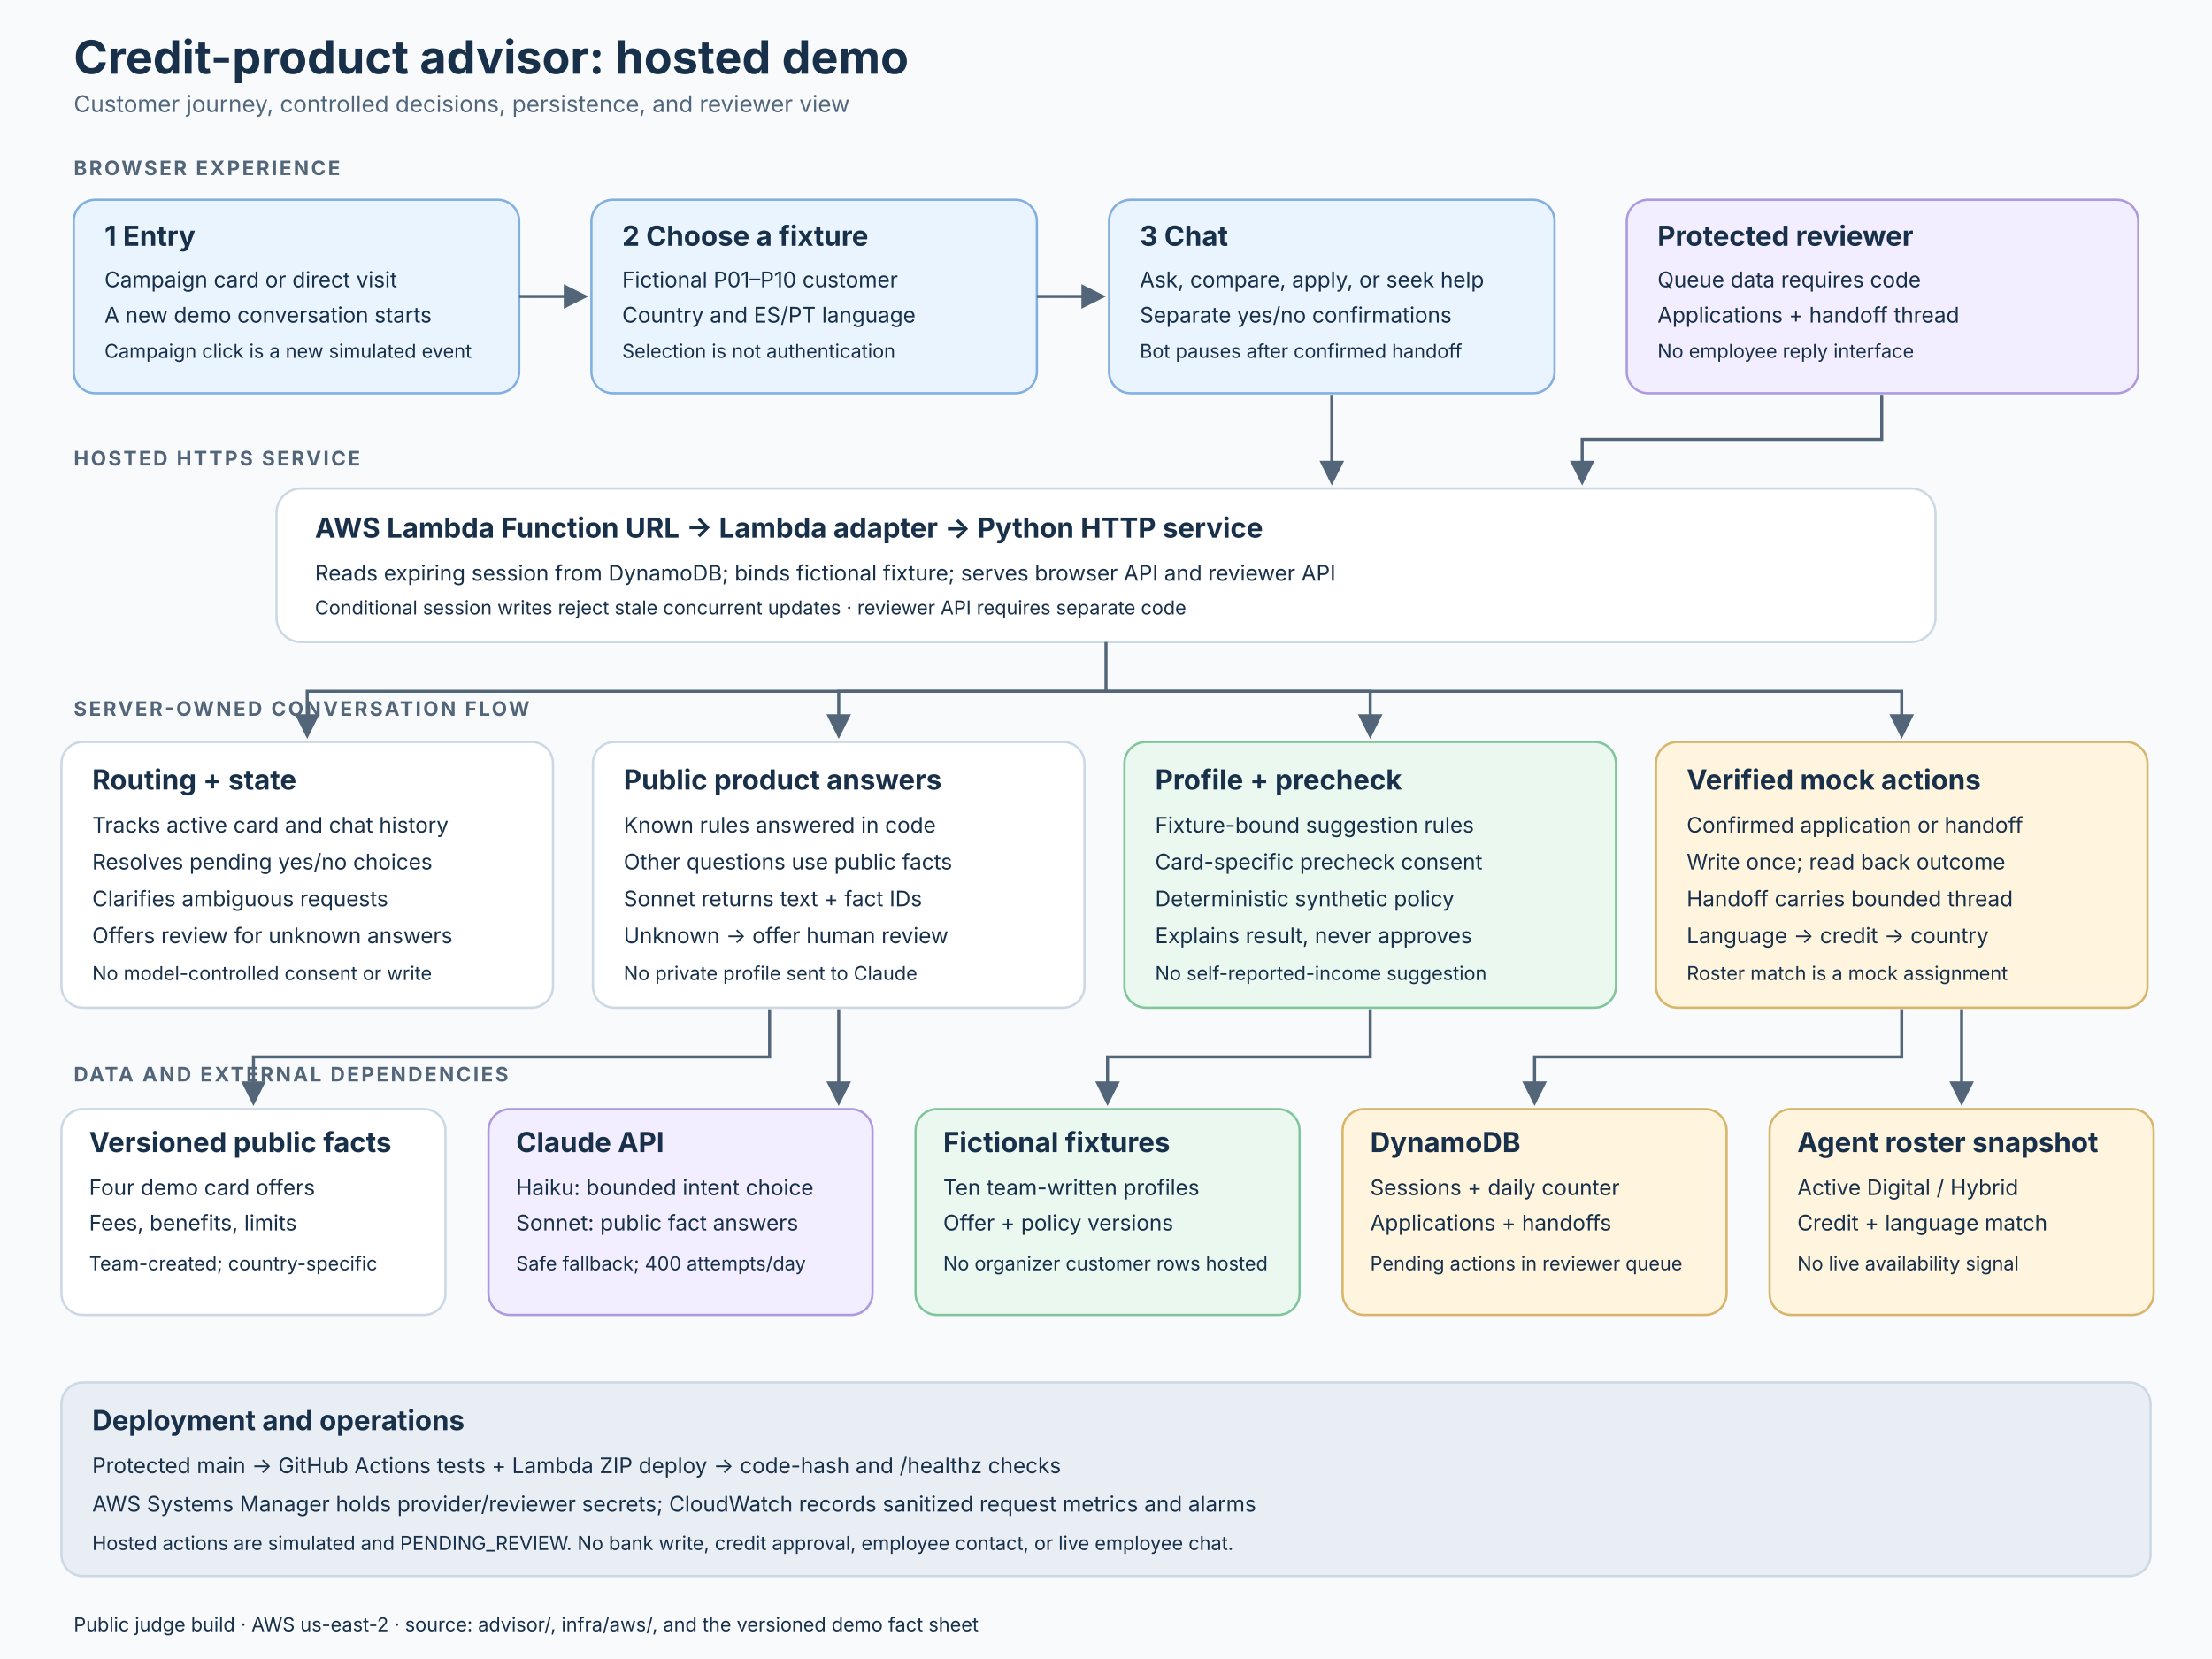
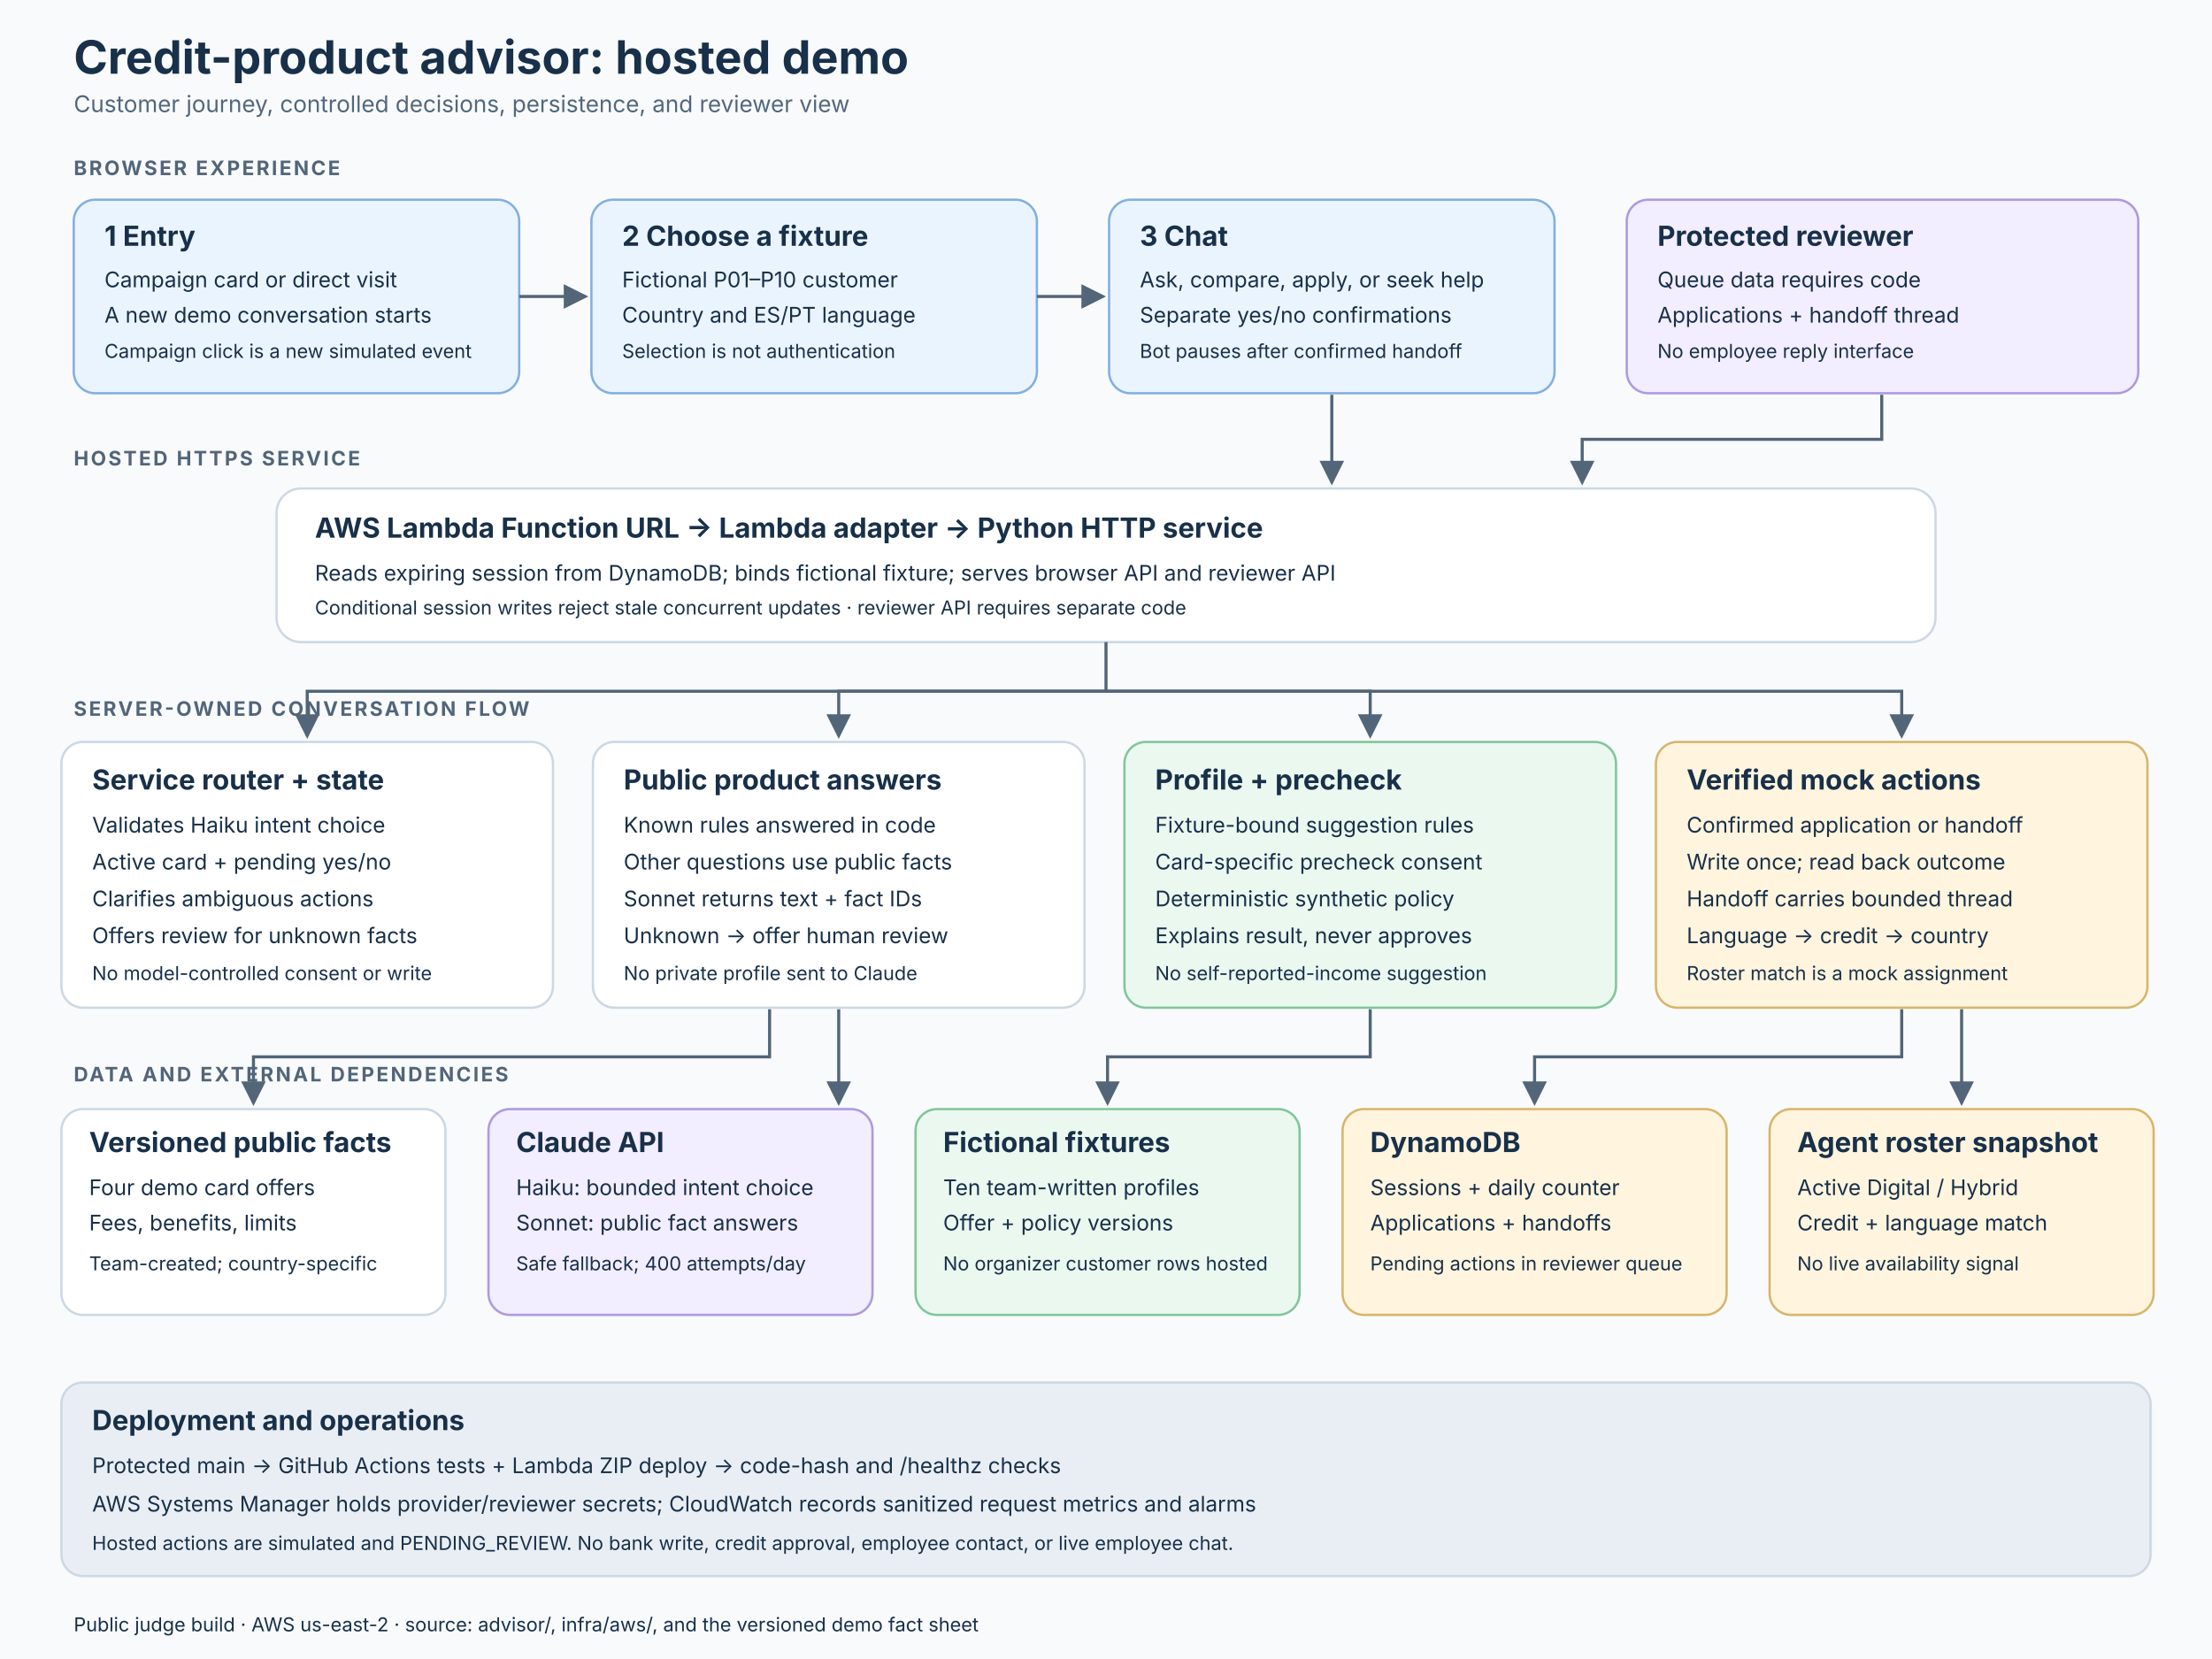
<svg xmlns="http://www.w3.org/2000/svg" width="1440" height="1080" viewBox="0 0 1440 1080" role="img" aria-labelledby="title description">
  <defs>
    <marker id="arrow" markerWidth="10" markerHeight="10" refX="8" refY="5" orient="auto" markerUnits="strokeWidth">
      <path d="M1 1 L9 5 L1 9 Z" fill="#526579" />
    </marker>
    <style>
      text { font-family: Inter, Arial, sans-serif; fill: #183049; }
      .title { font-size: 30px; font-weight: 700; }
      .subtitle { font-size: 15px; fill: #53677c; }
      .band { font-size: 13px; font-weight: 700; letter-spacing: 1.4px; fill: #526579; }
      .head { font-size: 18px; font-weight: 700; }
      .body { font-size: 14px; }
      .small { font-size: 12.5px; }
      .line { fill: none; stroke: #526579; stroke-width: 2; marker-end: url(#arrow); }
      .soft { fill: #ffffff; stroke: #ccd8e4; stroke-width: 1.5; }
      .blue { fill: #eaf4ff; stroke: #82afe0; stroke-width: 1.5; }
      .green { fill: #eaf8ef; stroke: #81c69b; stroke-width: 1.5; }
      .amber { fill: #fff4de; stroke: #d7b56b; stroke-width: 1.5; }
      .purple { fill: #f2edff; stroke: #ad9ade; stroke-width: 1.5; }
    </style>
  </defs>
  <rect width="1440" height="1080" fill="#f8fafc" />
  <text x="48" y="48" class="title">Credit-product advisor: hosted demo</text>
  <text x="48" y="73" class="subtitle">Customer journey, controlled decisions, persistence, and reviewer view</text>
  <text x="48" y="114" class="band">BROWSER EXPERIENCE</text>
  <rect x="48" y="130" width="290" height="126" rx="14" class="blue" />
  <text x="68" y="160" class="head">1  Entry</text>
  <text x="68" y="187" class="body">Campaign card or direct visit</text>
  <text x="68" y="210" class="body">A new demo conversation starts</text>
  <text x="68" y="233" class="small">Campaign click is a new simulated event</text>
  <rect x="385" y="130" width="290" height="126" rx="14" class="blue" />
  <text x="405" y="160" class="head">2  Choose a fixture</text>
  <text x="405" y="187" class="body">Fictional P01–P10 customer</text>
  <text x="405" y="210" class="body">Country and ES/PT language</text>
  <text x="405" y="233" class="small">Selection is not authentication</text>
  <rect x="722" y="130" width="290" height="126" rx="14" class="blue" />
  <text x="742" y="160" class="head">3  Chat</text>
  <text x="742" y="187" class="body">Ask, compare, apply, or seek help</text>
  <text x="742" y="210" class="body">Separate yes/no confirmations</text>
  <text x="742" y="233" class="small">Bot pauses after confirmed handoff</text>
  <rect x="1059" y="130" width="333" height="126" rx="14" class="purple" />
  <text x="1079" y="160" class="head">Protected reviewer</text>
  <text x="1079" y="187" class="body">Queue data requires code</text>
  <text x="1079" y="210" class="body">Applications + handoff thread</text>
  <text x="1079" y="233" class="small">No employee reply interface</text>
  <path d="M338 193 H381" class="line" />
  <path d="M675 193 H718" class="line" />
  <path d="M867 257 V314" class="line" />
  <path d="M1225 257 V286 H1030 V314" class="line" />
  <text x="48" y="303" class="band">HOSTED HTTPS SERVICE</text>
  <rect x="180" y="318" width="1080" height="100" rx="16" class="soft" />
  <text x="205" y="350" class="head">AWS Lambda Function URL → Lambda adapter → Python HTTP service</text>
  <text x="205" y="378" class="body">Reads expiring session from DynamoDB; binds fictional fixture; serves browser API and reviewer API</text>
  <text x="205" y="400" class="small">Conditional session writes reject stale concurrent updates · reviewer API requires separate code</text>
  <text x="48" y="466" class="band">SERVER-OWNED CONVERSATION FLOW</text>
  <rect x="40" y="483" width="320" height="173" rx="14" class="soft" />
-   <text x="60" y="514" class="head">Routing + state</text>
-   <text x="60" y="542" class="body">Tracks active card and chat history</text>
-   <text x="60" y="566" class="body">Resolves pending yes/no choices</text>
-   <text x="60" y="590" class="body">Clarifies ambiguous requests</text>
-   <text x="60" y="614" class="body">Offers review for unknown answers</text>
+   <text x="60" y="514" class="head">Service router + state</text>
+   <text x="60" y="542" class="body">Validates Haiku intent choice</text>
+   <text x="60" y="566" class="body">Active card + pending yes/no</text>
+   <text x="60" y="590" class="body">Clarifies ambiguous actions</text>
+   <text x="60" y="614" class="body">Offers review for unknown facts</text>
  <text x="60" y="638" class="small">No model-controlled consent or write</text>
  <rect x="386" y="483" width="320" height="173" rx="14" class="soft" />
  <text x="406" y="514" class="head">Public product answers</text>
  <text x="406" y="542" class="body">Known rules answered in code</text>
  <text x="406" y="566" class="body">Other questions use public facts</text>
  <text x="406" y="590" class="body">Sonnet returns text + fact IDs</text>
  <text x="406" y="614" class="body">Unknown → offer human review</text>
  <text x="406" y="638" class="small">No private profile sent to Claude</text>
  <rect x="732" y="483" width="320" height="173" rx="14" class="green" />
  <text x="752" y="514" class="head">Profile + precheck</text>
  <text x="752" y="542" class="body">Fixture-bound suggestion rules</text>
  <text x="752" y="566" class="body">Card-specific precheck consent</text>
  <text x="752" y="590" class="body">Deterministic synthetic policy</text>
  <text x="752" y="614" class="body">Explains result, never approves</text>
  <text x="752" y="638" class="small">No self-reported-income suggestion</text>
  <rect x="1078" y="483" width="320" height="173" rx="14" class="amber" />
  <text x="1098" y="514" class="head">Verified mock actions</text>
  <text x="1098" y="542" class="body">Confirmed application or handoff</text>
  <text x="1098" y="566" class="body">Write once; read back outcome</text>
  <text x="1098" y="590" class="body">Handoff carries bounded thread</text>
  <text x="1098" y="614" class="body">Language → credit → country</text>
  <text x="1098" y="638" class="small">Roster match is a mock assignment</text>
  <path d="M720 418 V450 H200 V479" class="line" />
  <path d="M720 450 H546 V479" class="line" />
  <path d="M720 450 H892 V479" class="line" />
  <path d="M720 450 H1238 V479" class="line" />
  <text x="48" y="704" class="band">DATA AND EXTERNAL DEPENDENCIES</text>
  <rect x="40" y="722" width="250" height="134" rx="14" class="soft" />
  <text x="58" y="750" class="head">Versioned public facts</text>
  <text x="58" y="778" class="body">Four demo card offers</text>
  <text x="58" y="801" class="body">Fees, benefits, limits</text>
  <text x="58" y="827" class="small">Team-created; country-specific</text>
  <rect x="318" y="722" width="250" height="134" rx="14" class="purple" />
  <text x="336" y="750" class="head">Claude API</text>
  <text x="336" y="778" class="body">Haiku: bounded intent choice</text>
  <text x="336" y="801" class="body">Sonnet: public fact answers</text>
  <text x="336" y="827" class="small">Safe fallback; 400 attempts/day</text>
  <rect x="596" y="722" width="250" height="134" rx="14" class="green" />
  <text x="614" y="750" class="head">Fictional fixtures</text>
  <text x="614" y="778" class="body">Ten team-written profiles</text>
  <text x="614" y="801" class="body">Offer + policy versions</text>
  <text x="614" y="827" class="small">No organizer customer rows hosted</text>
  <rect x="874" y="722" width="250" height="134" rx="14" class="amber" />
  <text x="892" y="750" class="head">DynamoDB</text>
  <text x="892" y="778" class="body">Sessions + daily counter</text>
  <text x="892" y="801" class="body">Applications + handoffs</text>
  <text x="892" y="827" class="small">Pending actions in reviewer queue</text>
  <rect x="1152" y="722" width="250" height="134" rx="14" class="amber" />
  <text x="1170" y="750" class="head">Agent roster snapshot</text>
  <text x="1170" y="778" class="body">Active Digital / Hybrid</text>
  <text x="1170" y="801" class="body">Credit + language match</text>
  <text x="1170" y="827" class="small">No live availability signal</text>
  <path d="M501 657 V688 H165 V718" class="line" />
  <path d="M546 657 V718" class="line" />
  <path d="M892 657 V688 H721 V718" class="line" />
  <path d="M1238 657 V688 H999 V718" class="line" />
  <path d="M1277 657 V718" class="line" />
  <rect x="40" y="900" width="1360" height="126" rx="14" fill="#e9eef4" stroke="#ccd8e4" stroke-width="1.5" />
  <text x="60" y="931" class="head">Deployment and operations</text>
  <text x="60" y="959" class="body">Protected main → GitHub Actions tests + Lambda ZIP deploy → code-hash and /healthz checks</text>
  <text x="60" y="984" class="body">AWS Systems Manager holds provider/reviewer secrets; CloudWatch records sanitized request metrics and alarms</text>
  <text x="60" y="1009" class="small">Hosted actions are simulated and PENDING_REVIEW. No bank write, credit approval, employee contact, or live employee chat.</text>
  <text x="48" y="1062" class="small">Public judge build · AWS us-east-2 · source: advisor/, infra/aws/, and the versioned demo fact sheet</text>
</svg>
